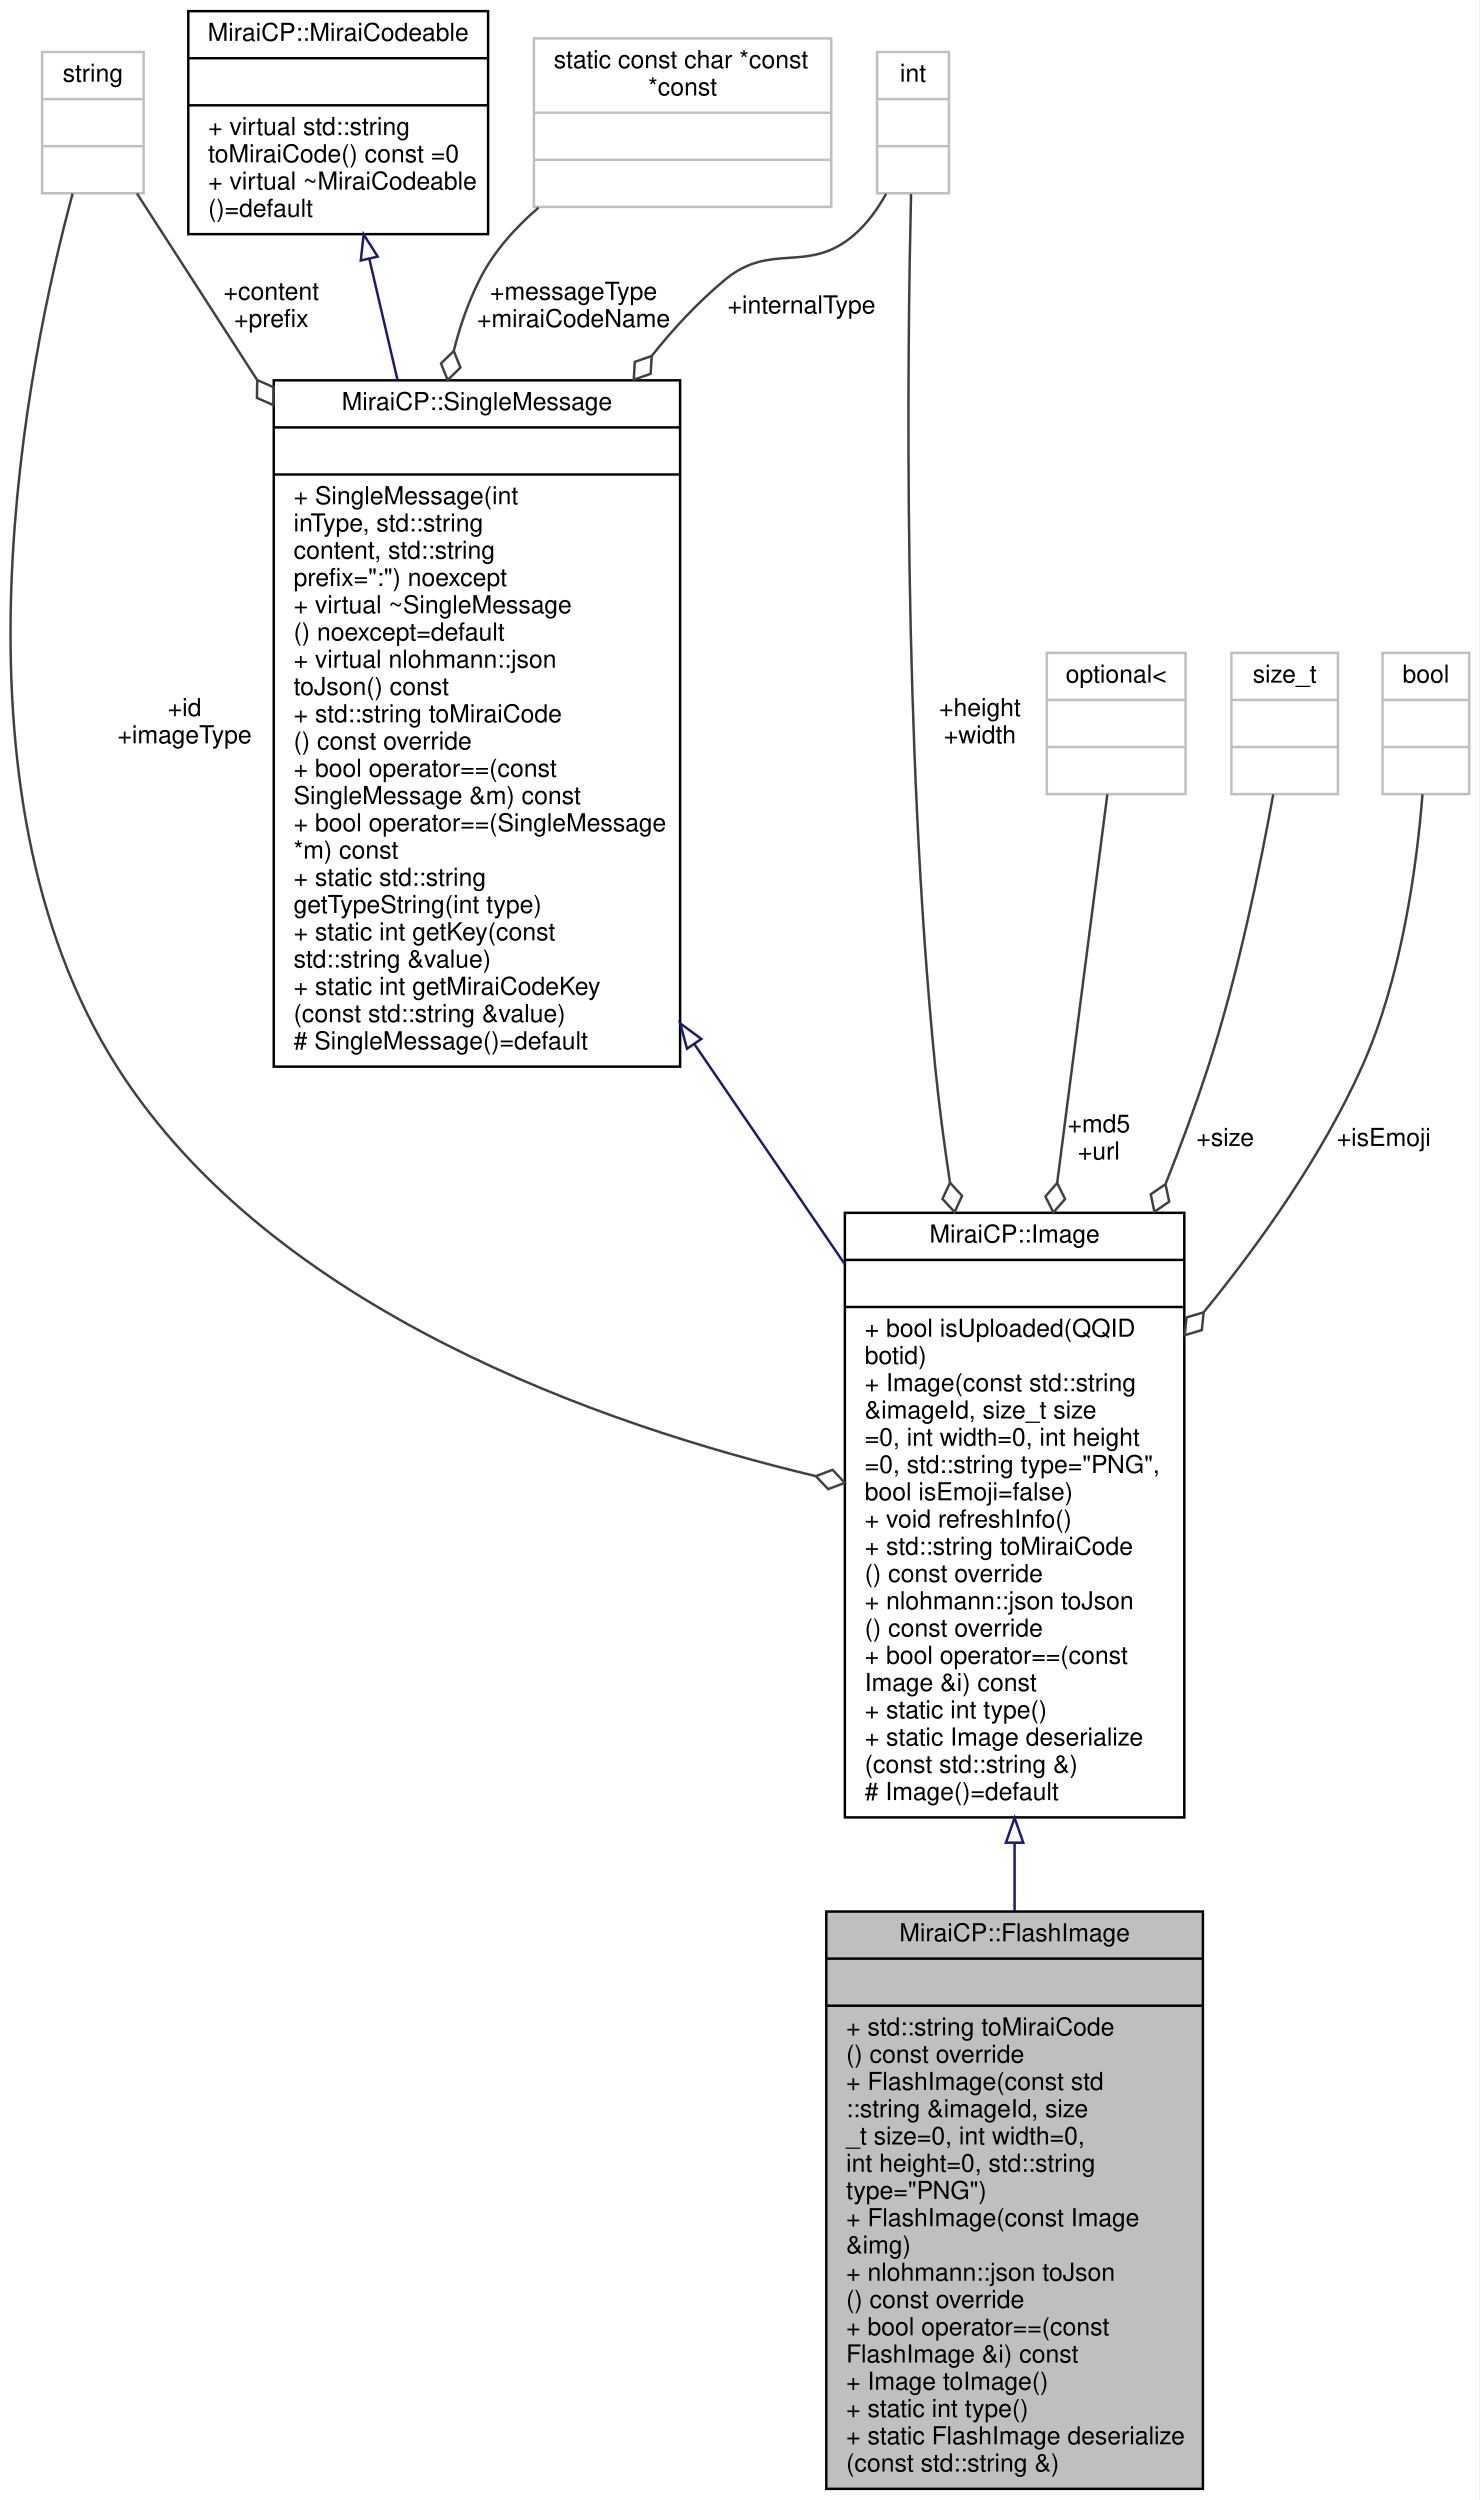
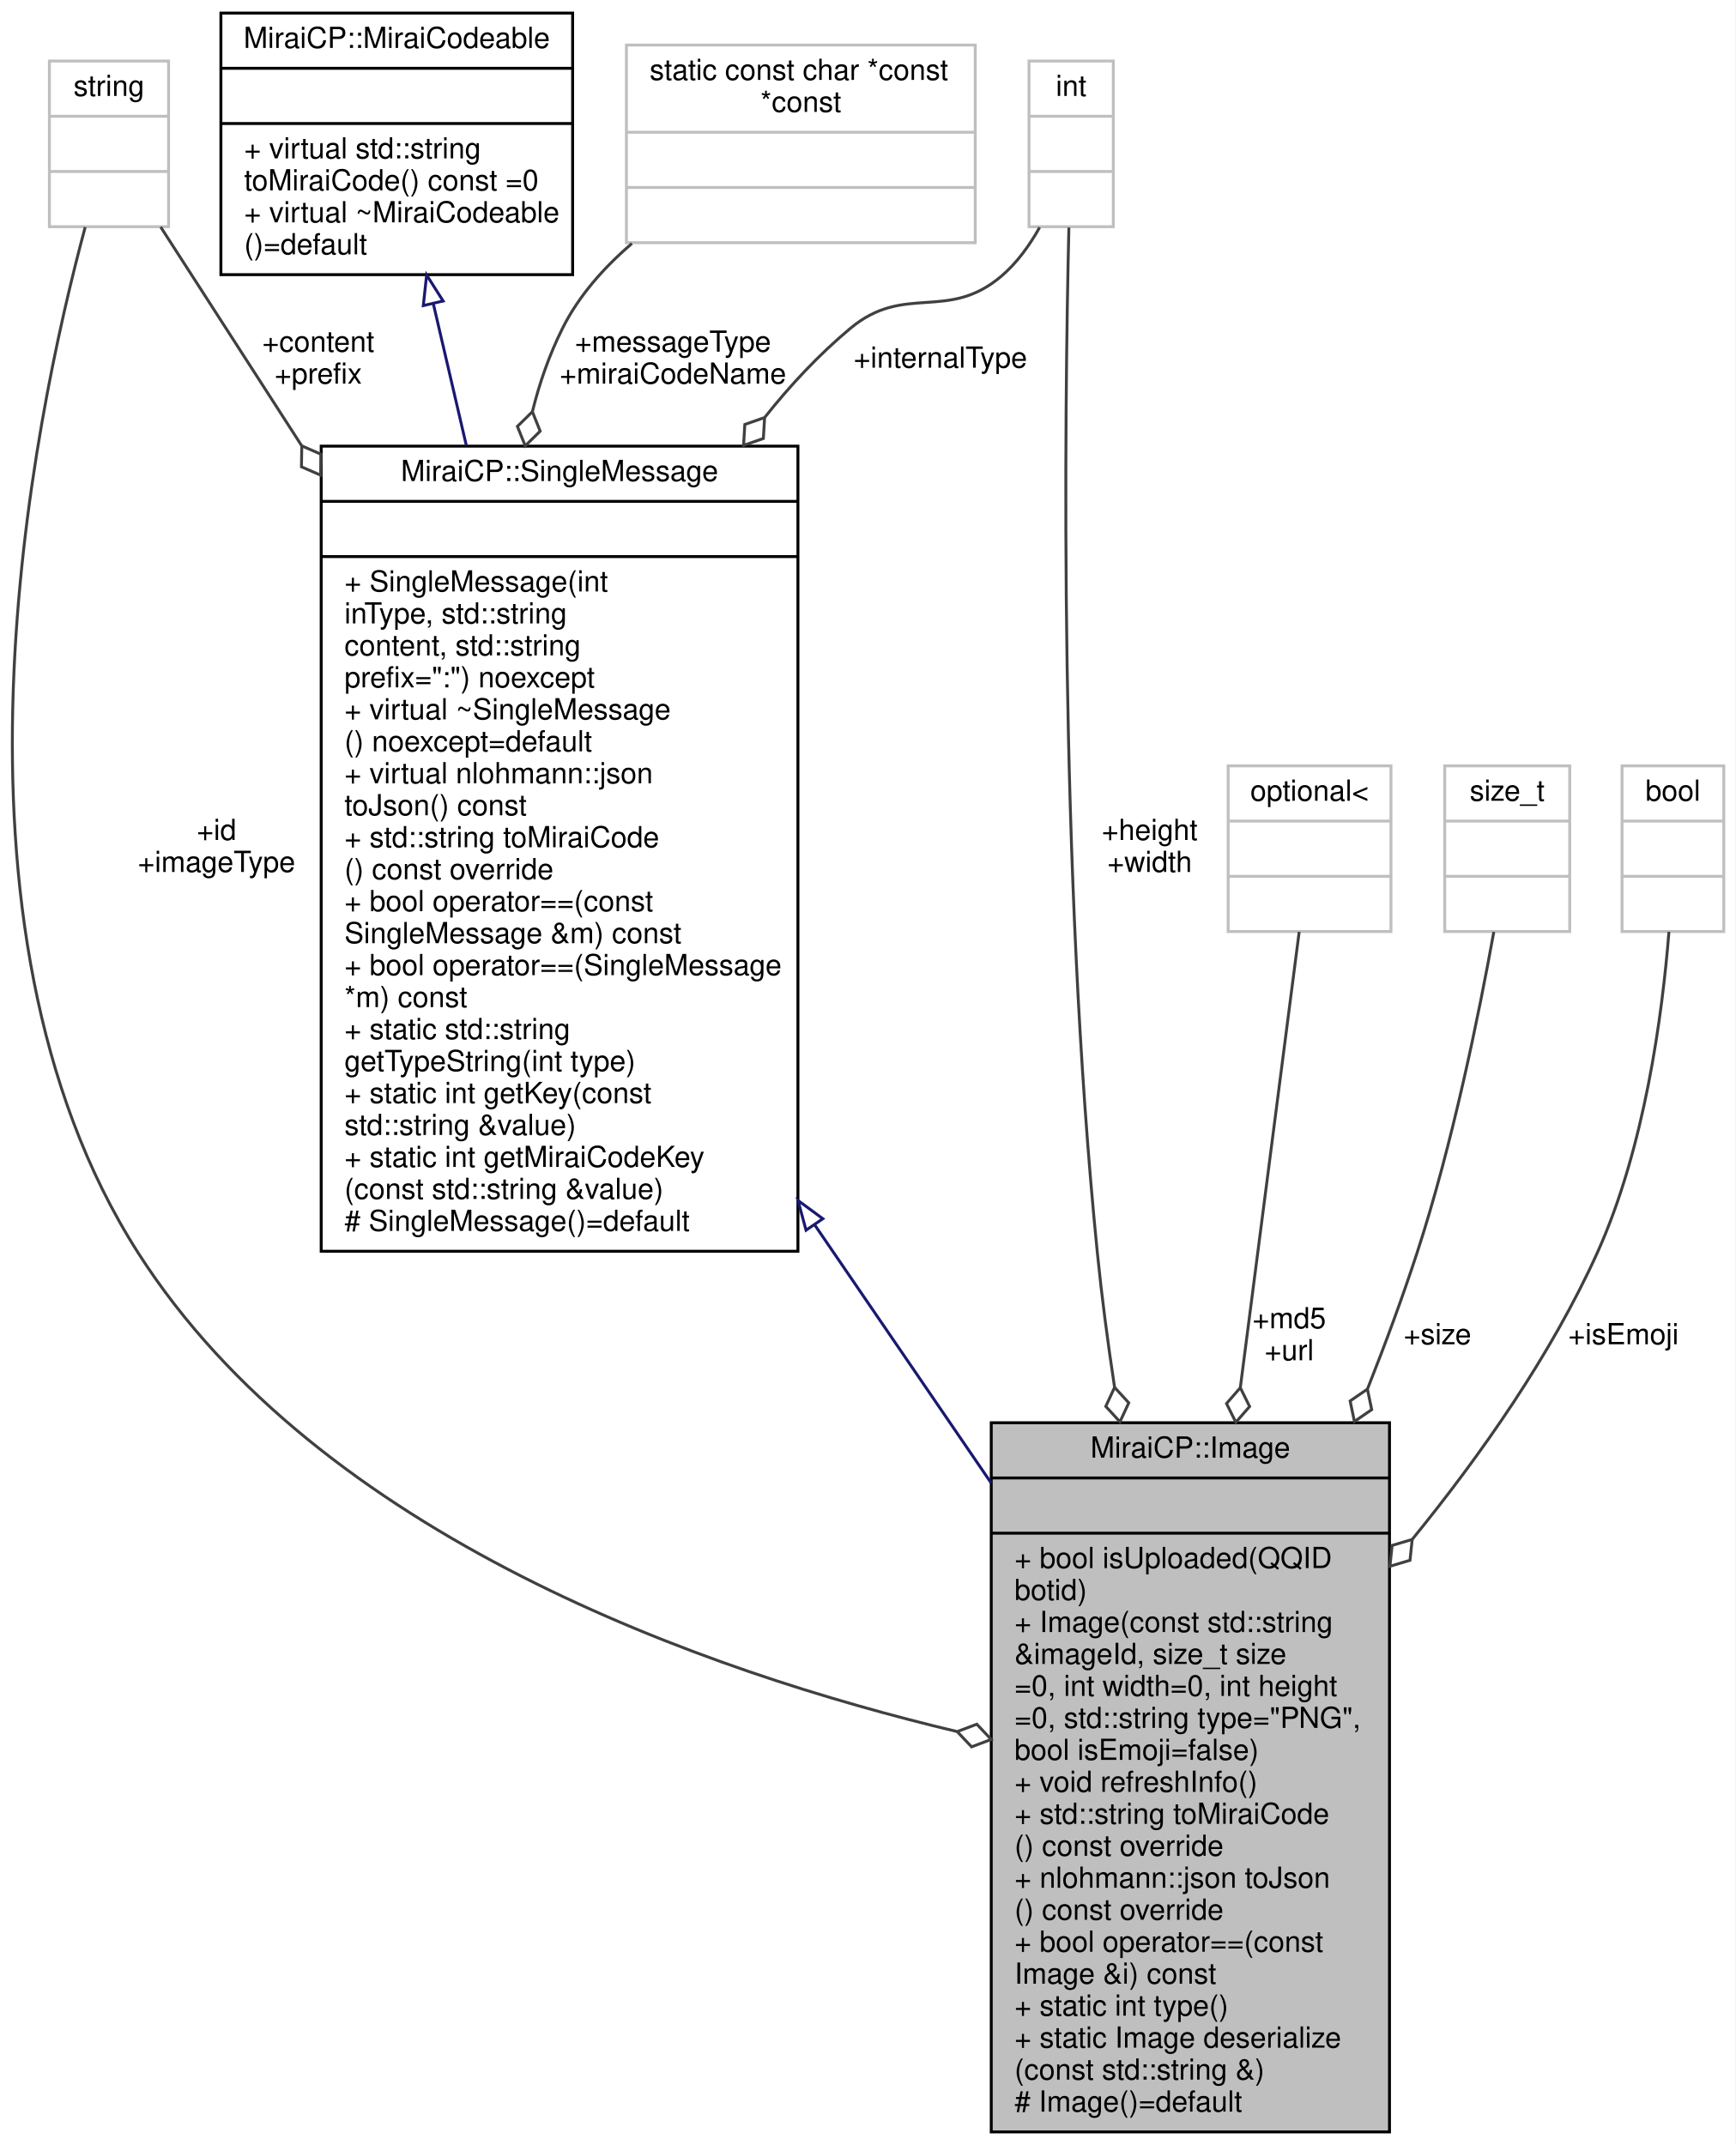
- <svg xmlns="http://www.w3.org/2000/svg" xmlns:xlink="http://www.w3.org/1999/xlink" width="597pt" height="1009pt" viewBox="0.00 0.00 596.98 1009.00">
-   <g id="graph0" class="graph" transform="scale(1 1) rotate(0) translate(4 1005)">
-     <polygon fill="white" stroke="transparent" points="-4,4 -4,-1005 592.98,-1005 592.98,4 -4,4" />
+ <svg xmlns="http://www.w3.org/2000/svg" xmlns:xlink="http://www.w3.org/1999/xlink" width="597pt" height="738pt" viewBox="0.00 0.00 596.98 738.00">
+   <g id="graph0" class="graph" transform="scale(1 1) rotate(0) translate(4 734)">
+     <polygon fill="white" stroke="transparent" points="-4,4 -4,-734 592.98,-734 592.98,4 -4,4" />
    <g id="node1" class="node">
      <g id="a_node1">
-         <a xlink:title="闪照, 和Image属性类似">
-           <polygon fill="#bfbfbf" stroke="black" points="329.48,-0.5 329.48,-233.5 481.48,-233.5 481.48,-0.5 329.48,-0.5" />
-           <text text-anchor="middle" x="405.48" y="-221.5" font-family="Helvetica,sans-Serif" font-size="10.00">MiraiCP::FlashImage</text>
-           <polyline fill="none" stroke="black" points="329.48,-214.5 481.48,-214.5 " />
-           <text text-anchor="middle" x="405.48" y="-202.5" font-family="Helvetica,sans-Serif" font-size="10.00"> </text>
-           <polyline fill="none" stroke="black" points="329.48,-195.5 481.48,-195.5 " />
-           <text text-anchor="start" x="337.48" y="-183.5" font-family="Helvetica,sans-Serif" font-size="10.00">+ std::string toMiraiCode</text>
-           <text text-anchor="start" x="337.48" y="-172.5" font-family="Helvetica,sans-Serif" font-size="10.00">() const override</text>
-           <text text-anchor="start" x="337.48" y="-161.5" font-family="Helvetica,sans-Serif" font-size="10.00">+ FlashImage(const std</text>
-           <text text-anchor="start" x="337.48" y="-150.5" font-family="Helvetica,sans-Serif" font-size="10.00">::string &amp;imageId, size</text>
-           <text text-anchor="start" x="337.48" y="-139.5" font-family="Helvetica,sans-Serif" font-size="10.00">_t size=0, int width=0,</text>
-           <text text-anchor="start" x="337.48" y="-128.5" font-family="Helvetica,sans-Serif" font-size="10.00"> int height=0, std::string</text>
-           <text text-anchor="start" x="337.48" y="-117.5" font-family="Helvetica,sans-Serif" font-size="10.00"> type="PNG")</text>
-           <text text-anchor="start" x="337.48" y="-106.5" font-family="Helvetica,sans-Serif" font-size="10.00">+ FlashImage(const Image</text>
-           <text text-anchor="start" x="337.48" y="-95.5" font-family="Helvetica,sans-Serif" font-size="10.00"> &amp;img)</text>
-           <text text-anchor="start" x="337.48" y="-84.5" font-family="Helvetica,sans-Serif" font-size="10.00">+ nlohmann::json toJson</text>
-           <text text-anchor="start" x="337.48" y="-73.5" font-family="Helvetica,sans-Serif" font-size="10.00">() const override</text>
-           <text text-anchor="start" x="337.48" y="-62.5" font-family="Helvetica,sans-Serif" font-size="10.00">+ bool operator==(const</text>
-           <text text-anchor="start" x="337.48" y="-51.5" font-family="Helvetica,sans-Serif" font-size="10.00"> FlashImage &amp;i) const</text>
-           <text text-anchor="start" x="337.48" y="-40.5" font-family="Helvetica,sans-Serif" font-size="10.00">+ Image toImage()</text>
-           <text text-anchor="start" x="337.48" y="-29.5" font-family="Helvetica,sans-Serif" font-size="10.00">+ static int type()</text>
-           <text text-anchor="start" x="337.48" y="-18.5" font-family="Helvetica,sans-Serif" font-size="10.00">+ static FlashImage deserialize</text>
-           <text text-anchor="start" x="337.48" y="-7.5" font-family="Helvetica,sans-Serif" font-size="10.00">(const std::string &amp;)</text>
+         <a xlink:title="图像类声明">
+           <polygon fill="#bfbfbf" stroke="black" points="336.98,-0.5 336.98,-244.5 473.98,-244.5 473.98,-0.5 336.98,-0.5" />
+           <text text-anchor="middle" x="405.48" y="-232.5" font-family="Helvetica,sans-Serif" font-size="10.00">MiraiCP::Image</text>
+           <polyline fill="none" stroke="black" points="336.98,-225.5 473.98,-225.5 " />
+           <text text-anchor="middle" x="405.48" y="-213.5" font-family="Helvetica,sans-Serif" font-size="10.00"> </text>
+           <polyline fill="none" stroke="black" points="336.98,-206.5 473.98,-206.5 " />
+           <text text-anchor="start" x="344.98" y="-194.5" font-family="Helvetica,sans-Serif" font-size="10.00">+ bool isUploaded(QQID</text>
+           <text text-anchor="start" x="344.98" y="-183.5" font-family="Helvetica,sans-Serif" font-size="10.00"> botid)</text>
+           <text text-anchor="start" x="344.98" y="-172.5" font-family="Helvetica,sans-Serif" font-size="10.00">+ Image(const std::string</text>
+           <text text-anchor="start" x="344.98" y="-161.5" font-family="Helvetica,sans-Serif" font-size="10.00"> &amp;imageId, size_t size</text>
+           <text text-anchor="start" x="344.98" y="-150.5" font-family="Helvetica,sans-Serif" font-size="10.00">=0, int width=0, int height</text>
+           <text text-anchor="start" x="344.98" y="-139.5" font-family="Helvetica,sans-Serif" font-size="10.00">=0, std::string type="PNG",</text>
+           <text text-anchor="start" x="344.98" y="-128.5" font-family="Helvetica,sans-Serif" font-size="10.00"> bool isEmoji=false)</text>
+           <text text-anchor="start" x="344.98" y="-117.5" font-family="Helvetica,sans-Serif" font-size="10.00">+ void refreshInfo()</text>
+           <text text-anchor="start" x="344.98" y="-106.5" font-family="Helvetica,sans-Serif" font-size="10.00">+ std::string toMiraiCode</text>
+           <text text-anchor="start" x="344.98" y="-95.5" font-family="Helvetica,sans-Serif" font-size="10.00">() const override</text>
+           <text text-anchor="start" x="344.98" y="-84.5" font-family="Helvetica,sans-Serif" font-size="10.00">+ nlohmann::json toJson</text>
+           <text text-anchor="start" x="344.98" y="-73.5" font-family="Helvetica,sans-Serif" font-size="10.00">() const override</text>
+           <text text-anchor="start" x="344.98" y="-62.5" font-family="Helvetica,sans-Serif" font-size="10.00">+ bool operator==(const</text>
+           <text text-anchor="start" x="344.98" y="-51.5" font-family="Helvetica,sans-Serif" font-size="10.00"> Image &amp;i) const</text>
+           <text text-anchor="start" x="344.98" y="-40.5" font-family="Helvetica,sans-Serif" font-size="10.00">+ static int type()</text>
+           <text text-anchor="start" x="344.98" y="-29.5" font-family="Helvetica,sans-Serif" font-size="10.00">+ static Image deserialize</text>
+           <text text-anchor="start" x="344.98" y="-18.5" font-family="Helvetica,sans-Serif" font-size="10.00">(const std::string &amp;)</text>
+           <text text-anchor="start" x="344.98" y="-7.5" font-family="Helvetica,sans-Serif" font-size="10.00"># Image()=default</text>
        </a>
      </g>
    </g>
    <g id="node2" class="node">
      <g id="a_node2">
-         <a xlink:href="a00745.html" target="_top" xlink:title="图像类声明">
-           <polygon fill="white" stroke="black" points="336.98,-271.5 336.98,-515.5 473.98,-515.5 473.98,-271.5 336.98,-271.5" />
-           <text text-anchor="middle" x="405.48" y="-503.5" font-family="Helvetica,sans-Serif" font-size="10.00">MiraiCP::Image</text>
-           <polyline fill="none" stroke="black" points="336.98,-496.5 473.98,-496.5 " />
-           <text text-anchor="middle" x="405.48" y="-484.5" font-family="Helvetica,sans-Serif" font-size="10.00"> </text>
-           <polyline fill="none" stroke="black" points="336.98,-477.5 473.98,-477.5 " />
-           <text text-anchor="start" x="344.98" y="-465.5" font-family="Helvetica,sans-Serif" font-size="10.00">+ bool isUploaded(QQID</text>
-           <text text-anchor="start" x="344.98" y="-454.5" font-family="Helvetica,sans-Serif" font-size="10.00"> botid)</text>
-           <text text-anchor="start" x="344.98" y="-443.5" font-family="Helvetica,sans-Serif" font-size="10.00">+ Image(const std::string</text>
-           <text text-anchor="start" x="344.98" y="-432.5" font-family="Helvetica,sans-Serif" font-size="10.00"> &amp;imageId, size_t size</text>
-           <text text-anchor="start" x="344.98" y="-421.5" font-family="Helvetica,sans-Serif" font-size="10.00">=0, int width=0, int height</text>
-           <text text-anchor="start" x="344.98" y="-410.5" font-family="Helvetica,sans-Serif" font-size="10.00">=0, std::string type="PNG",</text>
-           <text text-anchor="start" x="344.98" y="-399.5" font-family="Helvetica,sans-Serif" font-size="10.00"> bool isEmoji=false)</text>
-           <text text-anchor="start" x="344.98" y="-388.5" font-family="Helvetica,sans-Serif" font-size="10.00">+ void refreshInfo()</text>
-           <text text-anchor="start" x="344.98" y="-377.5" font-family="Helvetica,sans-Serif" font-size="10.00">+ std::string toMiraiCode</text>
-           <text text-anchor="start" x="344.98" y="-366.5" font-family="Helvetica,sans-Serif" font-size="10.00">() const override</text>
-           <text text-anchor="start" x="344.98" y="-355.5" font-family="Helvetica,sans-Serif" font-size="10.00">+ nlohmann::json toJson</text>
-           <text text-anchor="start" x="344.98" y="-344.5" font-family="Helvetica,sans-Serif" font-size="10.00">() const override</text>
-           <text text-anchor="start" x="344.98" y="-333.5" font-family="Helvetica,sans-Serif" font-size="10.00">+ bool operator==(const</text>
-           <text text-anchor="start" x="344.98" y="-322.5" font-family="Helvetica,sans-Serif" font-size="10.00"> Image &amp;i) const</text>
-           <text text-anchor="start" x="344.98" y="-311.5" font-family="Helvetica,sans-Serif" font-size="10.00">+ static int type()</text>
-           <text text-anchor="start" x="344.98" y="-300.5" font-family="Helvetica,sans-Serif" font-size="10.00">+ static Image deserialize</text>
-           <text text-anchor="start" x="344.98" y="-289.5" font-family="Helvetica,sans-Serif" font-size="10.00">(const std::string &amp;)</text>
-           <text text-anchor="start" x="344.98" y="-278.5" font-family="Helvetica,sans-Serif" font-size="10.00"># Image()=default</text>
+         <a xlink:href="a00733.html" target="_top" xlink:title="MessageChain的组成部分">
+           <polygon fill="white" stroke="black" points="106.48,-303.5 106.48,-580.5 270.48,-580.5 270.48,-303.5 106.48,-303.5" />
+           <text text-anchor="middle" x="188.48" y="-568.5" font-family="Helvetica,sans-Serif" font-size="10.00">MiraiCP::SingleMessage</text>
+           <polyline fill="none" stroke="black" points="106.48,-561.5 270.48,-561.5 " />
+           <text text-anchor="middle" x="188.48" y="-549.5" font-family="Helvetica,sans-Serif" font-size="10.00"> </text>
+           <polyline fill="none" stroke="black" points="106.48,-542.5 270.48,-542.5 " />
+           <text text-anchor="start" x="114.48" y="-530.5" font-family="Helvetica,sans-Serif" font-size="10.00">+ SingleMessage(int</text>
+           <text text-anchor="start" x="114.48" y="-519.5" font-family="Helvetica,sans-Serif" font-size="10.00"> inType, std::string</text>
+           <text text-anchor="start" x="114.48" y="-508.5" font-family="Helvetica,sans-Serif" font-size="10.00"> content, std::string</text>
+           <text text-anchor="start" x="114.48" y="-497.5" font-family="Helvetica,sans-Serif" font-size="10.00"> prefix=":") noexcept</text>
+           <text text-anchor="start" x="114.48" y="-486.5" font-family="Helvetica,sans-Serif" font-size="10.00">+ virtual ~SingleMessage</text>
+           <text text-anchor="start" x="114.48" y="-475.5" font-family="Helvetica,sans-Serif" font-size="10.00">() noexcept=default</text>
+           <text text-anchor="start" x="114.48" y="-464.5" font-family="Helvetica,sans-Serif" font-size="10.00">+ virtual nlohmann::json</text>
+           <text text-anchor="start" x="114.48" y="-453.5" font-family="Helvetica,sans-Serif" font-size="10.00"> toJson() const</text>
+           <text text-anchor="start" x="114.48" y="-442.5" font-family="Helvetica,sans-Serif" font-size="10.00">+ std::string toMiraiCode</text>
+           <text text-anchor="start" x="114.48" y="-431.5" font-family="Helvetica,sans-Serif" font-size="10.00">() const override</text>
+           <text text-anchor="start" x="114.48" y="-420.5" font-family="Helvetica,sans-Serif" font-size="10.00">+ bool operator==(const</text>
+           <text text-anchor="start" x="114.48" y="-409.5" font-family="Helvetica,sans-Serif" font-size="10.00"> SingleMessage &amp;m) const</text>
+           <text text-anchor="start" x="114.48" y="-398.5" font-family="Helvetica,sans-Serif" font-size="10.00">+ bool operator==(SingleMessage</text>
+           <text text-anchor="start" x="114.48" y="-387.5" font-family="Helvetica,sans-Serif" font-size="10.00"> *m) const</text>
+           <text text-anchor="start" x="114.48" y="-376.5" font-family="Helvetica,sans-Serif" font-size="10.00">+ static std::string</text>
+           <text text-anchor="start" x="114.48" y="-365.5" font-family="Helvetica,sans-Serif" font-size="10.00"> getTypeString(int type)</text>
+           <text text-anchor="start" x="114.48" y="-354.5" font-family="Helvetica,sans-Serif" font-size="10.00">+ static int getKey(const</text>
+           <text text-anchor="start" x="114.48" y="-343.5" font-family="Helvetica,sans-Serif" font-size="10.00"> std::string &amp;value)</text>
+           <text text-anchor="start" x="114.48" y="-332.5" font-family="Helvetica,sans-Serif" font-size="10.00">+ static int getMiraiCodeKey</text>
+           <text text-anchor="start" x="114.48" y="-321.5" font-family="Helvetica,sans-Serif" font-size="10.00">(const std::string &amp;value)</text>
+           <text text-anchor="start" x="114.48" y="-310.5" font-family="Helvetica,sans-Serif" font-size="10.00"># SingleMessage()=default</text>
        </a>
      </g>
    </g>
    <g id="edge1" class="edge">
-       <path fill="none" stroke="midnightblue" d="M405.48,-261.02C405.48,-251.89 405.48,-242.73 405.48,-233.7" />
-       <polygon fill="none" stroke="midnightblue" points="401.98,-261.3 405.48,-271.3 408.98,-261.3 401.98,-261.3" />
+       <path fill="none" stroke="midnightblue" d="M276.19,-312.66C296.43,-283.05 317.67,-251.98 336.95,-223.77" />
+       <polygon fill="none" stroke="midnightblue" points="273.27,-310.74 270.51,-320.97 279.05,-314.69 273.27,-310.74" />
    </g>
    <g id="node3" class="node">
      <g id="a_node3">
-         <a xlink:href="a00729.html" target="_top" xlink:title="MessageChain的组成部分">
-           <polygon fill="white" stroke="black" points="106.48,-574.5 106.48,-851.5 270.48,-851.5 270.48,-574.5 106.48,-574.5" />
-           <text text-anchor="middle" x="188.48" y="-839.5" font-family="Helvetica,sans-Serif" font-size="10.00">MiraiCP::SingleMessage</text>
-           <polyline fill="none" stroke="black" points="106.48,-832.5 270.48,-832.5 " />
-           <text text-anchor="middle" x="188.48" y="-820.5" font-family="Helvetica,sans-Serif" font-size="10.00"> </text>
-           <polyline fill="none" stroke="black" points="106.48,-813.5 270.48,-813.5 " />
-           <text text-anchor="start" x="114.48" y="-801.5" font-family="Helvetica,sans-Serif" font-size="10.00">+ SingleMessage(int</text>
-           <text text-anchor="start" x="114.48" y="-790.5" font-family="Helvetica,sans-Serif" font-size="10.00"> inType, std::string</text>
-           <text text-anchor="start" x="114.48" y="-779.5" font-family="Helvetica,sans-Serif" font-size="10.00"> content, std::string</text>
-           <text text-anchor="start" x="114.48" y="-768.5" font-family="Helvetica,sans-Serif" font-size="10.00"> prefix=":") noexcept</text>
-           <text text-anchor="start" x="114.48" y="-757.5" font-family="Helvetica,sans-Serif" font-size="10.00">+ virtual ~SingleMessage</text>
-           <text text-anchor="start" x="114.48" y="-746.5" font-family="Helvetica,sans-Serif" font-size="10.00">() noexcept=default</text>
-           <text text-anchor="start" x="114.48" y="-735.5" font-family="Helvetica,sans-Serif" font-size="10.00">+ virtual nlohmann::json</text>
-           <text text-anchor="start" x="114.48" y="-724.5" font-family="Helvetica,sans-Serif" font-size="10.00"> toJson() const</text>
-           <text text-anchor="start" x="114.48" y="-713.5" font-family="Helvetica,sans-Serif" font-size="10.00">+ std::string toMiraiCode</text>
-           <text text-anchor="start" x="114.48" y="-702.5" font-family="Helvetica,sans-Serif" font-size="10.00">() const override</text>
-           <text text-anchor="start" x="114.48" y="-691.5" font-family="Helvetica,sans-Serif" font-size="10.00">+ bool operator==(const</text>
-           <text text-anchor="start" x="114.48" y="-680.5" font-family="Helvetica,sans-Serif" font-size="10.00"> SingleMessage &amp;m) const</text>
-           <text text-anchor="start" x="114.48" y="-669.5" font-family="Helvetica,sans-Serif" font-size="10.00">+ bool operator==(SingleMessage</text>
-           <text text-anchor="start" x="114.48" y="-658.5" font-family="Helvetica,sans-Serif" font-size="10.00"> *m) const</text>
-           <text text-anchor="start" x="114.48" y="-647.5" font-family="Helvetica,sans-Serif" font-size="10.00">+ static std::string</text>
-           <text text-anchor="start" x="114.48" y="-636.5" font-family="Helvetica,sans-Serif" font-size="10.00"> getTypeString(int type)</text>
-           <text text-anchor="start" x="114.48" y="-625.5" font-family="Helvetica,sans-Serif" font-size="10.00">+ static int getKey(const</text>
-           <text text-anchor="start" x="114.48" y="-614.5" font-family="Helvetica,sans-Serif" font-size="10.00"> std::string &amp;value)</text>
-           <text text-anchor="start" x="114.48" y="-603.5" font-family="Helvetica,sans-Serif" font-size="10.00">+ static int getMiraiCodeKey</text>
-           <text text-anchor="start" x="114.48" y="-592.5" font-family="Helvetica,sans-Serif" font-size="10.00">(const std::string &amp;value)</text>
-           <text text-anchor="start" x="114.48" y="-581.5" font-family="Helvetica,sans-Serif" font-size="10.00"># SingleMessage()=default</text>
+         <a xlink:href="a00717.html" target="_top" xlink:title="MiraiCode父类, 指可以被转换成miraicode的类型">
+           <polygon fill="white" stroke="black" points="71.98,-639.5 71.98,-729.5 192.98,-729.5 192.98,-639.5 71.98,-639.5" />
+           <text text-anchor="middle" x="132.48" y="-717.5" font-family="Helvetica,sans-Serif" font-size="10.00">MiraiCP::MiraiCodeable</text>
+           <polyline fill="none" stroke="black" points="71.98,-710.5 192.98,-710.5 " />
+           <text text-anchor="middle" x="132.48" y="-698.5" font-family="Helvetica,sans-Serif" font-size="10.00"> </text>
+           <polyline fill="none" stroke="black" points="71.98,-691.5 192.98,-691.5 " />
+           <text text-anchor="start" x="79.98" y="-679.5" font-family="Helvetica,sans-Serif" font-size="10.00">+ virtual std::string</text>
+           <text text-anchor="start" x="79.98" y="-668.5" font-family="Helvetica,sans-Serif" font-size="10.00"> toMiraiCode() const =0</text>
+           <text text-anchor="start" x="79.98" y="-657.5" font-family="Helvetica,sans-Serif" font-size="10.00">+ virtual ~MiraiCodeable</text>
+           <text text-anchor="start" x="79.98" y="-646.5" font-family="Helvetica,sans-Serif" font-size="10.00">()=default</text>
        </a>
      </g>
    </g>
    <g id="edge2" class="edge">
-       <path fill="none" stroke="midnightblue" d="M276.19,-583.66C296.43,-554.05 317.67,-522.98 336.95,-494.77" />
-       <polygon fill="none" stroke="midnightblue" points="273.27,-581.74 270.51,-591.97 279.05,-585.69 273.27,-581.74" />
+       <path fill="none" stroke="midnightblue" d="M145.06,-629.47C148.5,-614.67 152.4,-597.92 156.42,-580.68" />
+       <polygon fill="none" stroke="midnightblue" points="141.61,-628.86 142.75,-639.39 148.42,-630.44 141.61,-628.86" />
    </g>
    <g id="node4" class="node">
      <g id="a_node4">
-         <a xlink:href="a00713.html" target="_top" xlink:title="MiraiCode父类, 指可以被转换成miraicode的类型">
-           <polygon fill="white" stroke="black" points="71.98,-910.5 71.98,-1000.5 192.98,-1000.5 192.98,-910.5 71.98,-910.5" />
-           <text text-anchor="middle" x="132.48" y="-988.5" font-family="Helvetica,sans-Serif" font-size="10.00">MiraiCP::MiraiCodeable</text>
-           <polyline fill="none" stroke="black" points="71.98,-981.5 192.98,-981.5 " />
-           <text text-anchor="middle" x="132.48" y="-969.5" font-family="Helvetica,sans-Serif" font-size="10.00"> </text>
-           <polyline fill="none" stroke="black" points="71.98,-962.5 192.98,-962.5 " />
-           <text text-anchor="start" x="79.98" y="-950.5" font-family="Helvetica,sans-Serif" font-size="10.00">+ virtual std::string</text>
-           <text text-anchor="start" x="79.98" y="-939.5" font-family="Helvetica,sans-Serif" font-size="10.00"> toMiraiCode() const =0</text>
-           <text text-anchor="start" x="79.98" y="-928.5" font-family="Helvetica,sans-Serif" font-size="10.00">+ virtual ~MiraiCodeable</text>
-           <text text-anchor="start" x="79.98" y="-917.5" font-family="Helvetica,sans-Serif" font-size="10.00">()=default</text>
-         </a>
-       </g>
+         <a xlink:title=" ">
+           <polygon fill="white" stroke="#bfbfbf" points="12.98,-656 12.98,-713 53.98,-713 53.98,-656 12.98,-656" />
+           <text text-anchor="middle" x="33.48" y="-701" font-family="Helvetica,sans-Serif" font-size="10.00">string</text>
+           <polyline fill="none" stroke="#bfbfbf" points="12.98,-694 53.98,-694 " />
+           <text text-anchor="middle" x="33.48" y="-682" font-family="Helvetica,sans-Serif" font-size="10.00"> </text>
+           <polyline fill="none" stroke="#bfbfbf" points="12.98,-675 53.98,-675 " />
+           <text text-anchor="middle" x="33.48" y="-663" font-family="Helvetica,sans-Serif" font-size="10.00"> </text>
+         </a>
+       </g>
+     </g>
+     <g id="edge6" class="edge">
+       <path fill="none" stroke="#404040" d="M25.3,-655.86C7.29,-589.07 -28.73,-416.06 43.48,-303 105.95,-205.18 238.9,-158.82 325.12,-138.27" />
+       <polygon fill="none" stroke="#404040" points="325.27,-138.23 330.22,-132.99 336.96,-135.53 332.02,-140.78 325.27,-138.23" />
+       <text text-anchor="middle" x="70.48" y="-445" font-family="Helvetica,sans-Serif" font-size="10.00"> +id</text>
+       <text text-anchor="middle" x="70.48" y="-434" font-family="Helvetica,sans-Serif" font-size="10.00">+imageType</text>
    </g>
    <g id="edge3" class="edge">
-       <path fill="none" stroke="midnightblue" d="M145.06,-900.47C148.5,-885.67 152.4,-868.92 156.42,-851.68" />
-       <polygon fill="none" stroke="midnightblue" points="141.61,-899.86 142.75,-910.39 148.42,-901.44 141.61,-899.86" />
+       <path fill="none" stroke="#404040" d="M51.26,-655.91C63.67,-636.65 81.27,-609.35 99.74,-580.69" />
+       <polygon fill="none" stroke="#404040" points="99.8,-580.6 99.69,-573.39 106.3,-570.51 106.41,-577.72 99.8,-580.6" />
+       <text text-anchor="middle" x="105.48" y="-613" font-family="Helvetica,sans-Serif" font-size="10.00"> +content</text>
+       <text text-anchor="middle" x="105.48" y="-602" font-family="Helvetica,sans-Serif" font-size="10.00">+prefix</text>
    </g>
    <g id="node5" class="node">
      <g id="a_node5">
        <a xlink:title=" ">
-           <polygon fill="white" stroke="#bfbfbf" points="12.98,-927 12.98,-984 53.98,-984 53.98,-927 12.98,-927" />
-           <text text-anchor="middle" x="33.48" y="-972" font-family="Helvetica,sans-Serif" font-size="10.00">string</text>
-           <polyline fill="none" stroke="#bfbfbf" points="12.98,-965 53.98,-965 " />
-           <text text-anchor="middle" x="33.48" y="-953" font-family="Helvetica,sans-Serif" font-size="10.00"> </text>
-           <polyline fill="none" stroke="#bfbfbf" points="12.98,-946 53.98,-946 " />
-           <text text-anchor="middle" x="33.48" y="-934" font-family="Helvetica,sans-Serif" font-size="10.00"> </text>
-         </a>
-       </g>
-     </g>
-     <g id="edge7" class="edge">
-       <path fill="none" stroke="#404040" d="M25.3,-926.86C7.29,-860.07 -28.73,-687.06 43.48,-574 105.95,-476.18 238.9,-429.82 325.12,-409.27" />
-       <polygon fill="none" stroke="#404040" points="325.27,-409.23 330.22,-403.99 336.96,-406.53 332.02,-411.78 325.27,-409.23" />
-       <text text-anchor="middle" x="70.48" y="-716" font-family="Helvetica,sans-Serif" font-size="10.00"> +id</text>
-       <text text-anchor="middle" x="70.48" y="-705" font-family="Helvetica,sans-Serif" font-size="10.00">+imageType</text>
+           <polygon fill="white" stroke="#bfbfbf" points="349.98,-656 349.98,-713 378.98,-713 378.98,-656 349.98,-656" />
+           <text text-anchor="middle" x="364.48" y="-701" font-family="Helvetica,sans-Serif" font-size="10.00">int</text>
+           <polyline fill="none" stroke="#bfbfbf" points="349.98,-694 378.98,-694 " />
+           <text text-anchor="middle" x="364.48" y="-682" font-family="Helvetica,sans-Serif" font-size="10.00"> </text>
+           <polyline fill="none" stroke="#bfbfbf" points="349.98,-675 378.98,-675 " />
+           <text text-anchor="middle" x="364.48" y="-663" font-family="Helvetica,sans-Serif" font-size="10.00"> </text>
+         </a>
+       </g>
+     </g>
+     <g id="edge9" class="edge">
+       <path fill="none" stroke="#404040" d="M363.69,-655.72C362.21,-592.77 360.28,-434.49 373.48,-303 374.99,-287.94 377.05,-272.25 379.41,-256.68" />
+       <polygon fill="none" stroke="#404040" points="379.41,-256.66 376.38,-250.12 381.26,-244.81 384.29,-251.35 379.41,-256.66" />
+       <text text-anchor="middle" x="391.48" y="-445" font-family="Helvetica,sans-Serif" font-size="10.00"> +height</text>
+       <text text-anchor="middle" x="391.48" y="-434" font-family="Helvetica,sans-Serif" font-size="10.00">+width</text>
    </g>
    <g id="edge4" class="edge">
-       <path fill="none" stroke="#404040" d="M51.26,-926.91C63.67,-907.65 81.27,-880.35 99.74,-851.69" />
-       <polygon fill="none" stroke="#404040" points="99.8,-851.6 99.69,-844.39 106.3,-841.51 106.41,-848.72 99.8,-851.6" />
-       <text text-anchor="middle" x="105.48" y="-884" font-family="Helvetica,sans-Serif" font-size="10.00"> +content</text>
-       <text text-anchor="middle" x="105.48" y="-873" font-family="Helvetica,sans-Serif" font-size="10.00">+prefix</text>
+       <path fill="none" stroke="#404040" d="M353.63,-655.77C350.18,-649.6 345.83,-643.55 340.48,-639 321.85,-623.16 307.24,-636.68 288.48,-621 277.75,-612.03 267.95,-601.6 259.05,-590.37" />
+       <polygon fill="none" stroke="#404040" points="259.02,-590.34 252.21,-587.96 251.78,-580.76 258.59,-583.14 259.02,-590.34" />
+       <text text-anchor="middle" x="319.48" y="-607.5" font-family="Helvetica,sans-Serif" font-size="10.00"> +internalType</text>
    </g>
    <g id="node6" class="node">
      <g id="a_node6">
        <a xlink:title=" ">
-           <polygon fill="white" stroke="#bfbfbf" points="349.98,-927 349.98,-984 378.98,-984 378.98,-927 349.98,-927" />
-           <text text-anchor="middle" x="364.48" y="-972" font-family="Helvetica,sans-Serif" font-size="10.00">int</text>
-           <polyline fill="none" stroke="#bfbfbf" points="349.98,-965 378.98,-965 " />
-           <text text-anchor="middle" x="364.48" y="-953" font-family="Helvetica,sans-Serif" font-size="10.00"> </text>
-           <polyline fill="none" stroke="#bfbfbf" points="349.98,-946 378.98,-946 " />
-           <text text-anchor="middle" x="364.48" y="-934" font-family="Helvetica,sans-Serif" font-size="10.00"> </text>
-         </a>
-       </g>
-     </g>
-     <g id="edge10" class="edge">
-       <path fill="none" stroke="#404040" d="M363.69,-926.72C362.21,-863.77 360.28,-705.49 373.48,-574 374.99,-558.94 377.05,-543.25 379.41,-527.68" />
-       <polygon fill="none" stroke="#404040" points="379.41,-527.66 376.38,-521.12 381.26,-515.81 384.29,-522.35 379.41,-527.66" />
-       <text text-anchor="middle" x="391.48" y="-716" font-family="Helvetica,sans-Serif" font-size="10.00"> +height</text>
-       <text text-anchor="middle" x="391.48" y="-705" font-family="Helvetica,sans-Serif" font-size="10.00">+width</text>
+           <polygon fill="white" stroke="#bfbfbf" points="211.48,-650.5 211.48,-718.5 331.48,-718.5 331.48,-650.5 211.48,-650.5" />
+           <text text-anchor="start" x="219.48" y="-706.5" font-family="Helvetica,sans-Serif" font-size="10.00">static const char *const</text>
+           <text text-anchor="middle" x="271.48" y="-695.5" font-family="Helvetica,sans-Serif" font-size="10.00"> *const</text>
+           <polyline fill="none" stroke="#bfbfbf" points="211.48,-688.5 331.48,-688.5 " />
+           <text text-anchor="middle" x="271.48" y="-676.5" font-family="Helvetica,sans-Serif" font-size="10.00"> </text>
+           <polyline fill="none" stroke="#bfbfbf" points="211.48,-669.5 331.48,-669.5 " />
+           <text text-anchor="middle" x="271.48" y="-657.5" font-family="Helvetica,sans-Serif" font-size="10.00"> </text>
+         </a>
+       </g>
    </g>
    <g id="edge5" class="edge">
-       <path fill="none" stroke="#404040" d="M353.63,-926.77C350.18,-920.6 345.83,-914.55 340.48,-910 321.85,-894.16 307.24,-907.68 288.48,-892 277.75,-883.03 267.95,-872.6 259.05,-861.37" />
-       <polygon fill="none" stroke="#404040" points="259.02,-861.34 252.21,-858.96 251.78,-851.76 258.59,-854.14 259.02,-861.34" />
-       <text text-anchor="middle" x="319.48" y="-878.5" font-family="Helvetica,sans-Serif" font-size="10.00"> +internalType</text>
+       <path fill="none" stroke="#404040" d="M213.37,-650.22C203.73,-641.97 195.07,-632.21 189.48,-621 184.97,-611.96 181.59,-602.32 179.14,-592.38" />
+       <polygon fill="none" stroke="#404040" points="179.13,-592.35 173.98,-587.3 176.67,-580.61 181.81,-585.66 179.13,-592.35" />
+       <text text-anchor="middle" x="227.48" y="-613" font-family="Helvetica,sans-Serif" font-size="10.00"> +messageType</text>
+       <text text-anchor="middle" x="227.48" y="-602" font-family="Helvetica,sans-Serif" font-size="10.00">+miraiCodeName</text>
    </g>
    <g id="node7" class="node">
      <g id="a_node7">
        <a xlink:title=" ">
-           <polygon fill="white" stroke="#bfbfbf" points="211.48,-921.5 211.48,-989.5 331.48,-989.5 331.48,-921.5 211.48,-921.5" />
-           <text text-anchor="start" x="219.48" y="-977.5" font-family="Helvetica,sans-Serif" font-size="10.00">static const char *const</text>
-           <text text-anchor="middle" x="271.48" y="-966.5" font-family="Helvetica,sans-Serif" font-size="10.00"> *const</text>
-           <polyline fill="none" stroke="#bfbfbf" points="211.48,-959.5 331.48,-959.5 " />
-           <text text-anchor="middle" x="271.48" y="-947.5" font-family="Helvetica,sans-Serif" font-size="10.00"> </text>
-           <polyline fill="none" stroke="#bfbfbf" points="211.48,-940.5 331.48,-940.5 " />
-           <text text-anchor="middle" x="271.48" y="-928.5" font-family="Helvetica,sans-Serif" font-size="10.00"> </text>
-         </a>
-       </g>
-     </g>
-     <g id="edge6" class="edge">
-       <path fill="none" stroke="#404040" d="M213.37,-921.22C203.73,-912.97 195.07,-903.21 189.48,-892 184.97,-882.96 181.59,-873.32 179.14,-863.38" />
-       <polygon fill="none" stroke="#404040" points="179.13,-863.35 173.98,-858.3 176.67,-851.61 181.81,-856.66 179.13,-863.35" />
-       <text text-anchor="middle" x="227.48" y="-884" font-family="Helvetica,sans-Serif" font-size="10.00"> +messageType</text>
-       <text text-anchor="middle" x="227.48" y="-873" font-family="Helvetica,sans-Serif" font-size="10.00">+miraiCodeName</text>
+           <polygon fill="white" stroke="#bfbfbf" points="418.48,-413.5 418.48,-470.5 474.48,-470.5 474.48,-413.5 418.48,-413.5" />
+           <text text-anchor="middle" x="446.48" y="-458.5" font-family="Helvetica,sans-Serif" font-size="10.00">optional&lt;</text>
+           <polyline fill="none" stroke="#bfbfbf" points="418.48,-451.5 474.48,-451.5 " />
+           <text text-anchor="middle" x="446.48" y="-439.5" font-family="Helvetica,sans-Serif" font-size="10.00"> </text>
+           <polyline fill="none" stroke="#bfbfbf" points="418.48,-432.5 474.48,-432.5 " />
+           <text text-anchor="middle" x="446.48" y="-420.5" font-family="Helvetica,sans-Serif" font-size="10.00"> </text>
+         </a>
+       </g>
+     </g>
+     <g id="edge7" class="edge">
+       <path fill="none" stroke="#404040" d="M442.91,-413.38C438.37,-378.23 430.21,-315.06 422.67,-256.64" />
+       <polygon fill="none" stroke="#404040" points="422.66,-256.55 417.92,-251.11 421.12,-244.65 425.86,-250.08 422.66,-256.55" />
+       <text text-anchor="middle" x="439.48" y="-277" font-family="Helvetica,sans-Serif" font-size="10.00"> +md5</text>
+       <text text-anchor="middle" x="439.48" y="-266" font-family="Helvetica,sans-Serif" font-size="10.00">+url</text>
    </g>
    <g id="node8" class="node">
      <g id="a_node8">
        <a xlink:title=" ">
-           <polygon fill="white" stroke="#bfbfbf" points="418.48,-684.5 418.48,-741.5 474.48,-741.5 474.48,-684.5 418.48,-684.5" />
-           <text text-anchor="middle" x="446.48" y="-729.5" font-family="Helvetica,sans-Serif" font-size="10.00">optional&lt;</text>
-           <polyline fill="none" stroke="#bfbfbf" points="418.48,-722.5 474.48,-722.5 " />
-           <text text-anchor="middle" x="446.48" y="-710.5" font-family="Helvetica,sans-Serif" font-size="10.00"> </text>
-           <polyline fill="none" stroke="#bfbfbf" points="418.48,-703.5 474.48,-703.5 " />
-           <text text-anchor="middle" x="446.48" y="-691.5" font-family="Helvetica,sans-Serif" font-size="10.00"> </text>
+           <polygon fill="white" stroke="#bfbfbf" points="492.98,-413.5 492.98,-470.5 535.98,-470.5 535.98,-413.5 492.98,-413.5" />
+           <text text-anchor="middle" x="514.48" y="-458.5" font-family="Helvetica,sans-Serif" font-size="10.00">size_t</text>
+           <polyline fill="none" stroke="#bfbfbf" points="492.98,-451.5 535.98,-451.5 " />
+           <text text-anchor="middle" x="514.48" y="-439.5" font-family="Helvetica,sans-Serif" font-size="10.00"> </text>
+           <polyline fill="none" stroke="#bfbfbf" points="492.98,-432.5 535.98,-432.5 " />
+           <text text-anchor="middle" x="514.48" y="-420.5" font-family="Helvetica,sans-Serif" font-size="10.00"> </text>
        </a>
      </g>
    </g>
    <g id="edge8" class="edge">
-       <path fill="none" stroke="#404040" d="M442.91,-684.38C438.37,-649.23 430.21,-586.06 422.67,-527.64" />
-       <polygon fill="none" stroke="#404040" points="422.66,-527.55 417.92,-522.11 421.12,-515.65 425.86,-521.08 422.66,-527.55" />
-       <text text-anchor="middle" x="439.48" y="-548" font-family="Helvetica,sans-Serif" font-size="10.00"> +md5</text>
-       <text text-anchor="middle" x="439.48" y="-537" font-family="Helvetica,sans-Serif" font-size="10.00">+url</text>
+       <path fill="none" stroke="#404040" d="M509.86,-413.36C504.78,-385.2 495.7,-340.47 483.48,-303 478.47,-287.66 472.64,-271.84 466.46,-256.24" />
+       <polygon fill="none" stroke="#404040" points="466.39,-256.07 460.44,-251.99 461.91,-244.93 467.86,-249.01 466.39,-256.07" />
+       <text text-anchor="middle" x="490.48" y="-271.5" font-family="Helvetica,sans-Serif" font-size="10.00"> +size</text>
    </g>
    <g id="node9" class="node">
      <g id="a_node9">
        <a xlink:title=" ">
-           <polygon fill="white" stroke="#bfbfbf" points="492.98,-684.5 492.98,-741.5 535.98,-741.5 535.98,-684.5 492.98,-684.5" />
-           <text text-anchor="middle" x="514.48" y="-729.5" font-family="Helvetica,sans-Serif" font-size="10.00">size_t</text>
-           <polyline fill="none" stroke="#bfbfbf" points="492.98,-722.5 535.98,-722.5 " />
-           <text text-anchor="middle" x="514.48" y="-710.5" font-family="Helvetica,sans-Serif" font-size="10.00"> </text>
-           <polyline fill="none" stroke="#bfbfbf" points="492.98,-703.5 535.98,-703.5 " />
-           <text text-anchor="middle" x="514.48" y="-691.5" font-family="Helvetica,sans-Serif" font-size="10.00"> </text>
-         </a>
-       </g>
-     </g>
-     <g id="edge9" class="edge">
-       <path fill="none" stroke="#404040" d="M509.86,-684.36C504.78,-656.2 495.7,-611.47 483.48,-574 478.47,-558.66 472.64,-542.84 466.46,-527.24" />
-       <polygon fill="none" stroke="#404040" points="466.39,-527.07 460.44,-522.99 461.91,-515.93 467.86,-520.01 466.39,-527.07" />
-       <text text-anchor="middle" x="490.48" y="-542.5" font-family="Helvetica,sans-Serif" font-size="10.00"> +size</text>
-     </g>
-     <g id="node10" class="node">
-       <g id="a_node10">
-         <a xlink:title=" ">
-           <polygon fill="white" stroke="#bfbfbf" points="553.98,-684.5 553.98,-741.5 588.98,-741.5 588.98,-684.5 553.98,-684.5" />
-           <text text-anchor="middle" x="571.48" y="-729.5" font-family="Helvetica,sans-Serif" font-size="10.00">bool</text>
-           <polyline fill="none" stroke="#bfbfbf" points="553.98,-722.5 588.98,-722.5 " />
-           <text text-anchor="middle" x="571.48" y="-710.5" font-family="Helvetica,sans-Serif" font-size="10.00"> </text>
-           <polyline fill="none" stroke="#bfbfbf" points="553.98,-703.5 588.98,-703.5 " />
-           <text text-anchor="middle" x="571.48" y="-691.5" font-family="Helvetica,sans-Serif" font-size="10.00"> </text>
-         </a>
-       </g>
-     </g>
-     <g id="edge11" class="edge">
-       <path fill="none" stroke="#404040" d="M570.11,-684.4C567.83,-655.69 561.74,-609.99 545.48,-574 529.62,-538.9 505.55,-504.51 481.81,-475.38" />
-       <polygon fill="none" stroke="#404040" points="481.79,-475.35 474.88,-473.28 474.13,-466.11 481.04,-468.18 481.79,-475.35" />
-       <text text-anchor="middle" x="554.48" y="-542.5" font-family="Helvetica,sans-Serif" font-size="10.00"> +isEmoji</text>
+           <polygon fill="white" stroke="#bfbfbf" points="553.98,-413.5 553.98,-470.5 588.98,-470.5 588.98,-413.5 553.98,-413.5" />
+           <text text-anchor="middle" x="571.48" y="-458.5" font-family="Helvetica,sans-Serif" font-size="10.00">bool</text>
+           <polyline fill="none" stroke="#bfbfbf" points="553.98,-451.5 588.98,-451.5 " />
+           <text text-anchor="middle" x="571.48" y="-439.5" font-family="Helvetica,sans-Serif" font-size="10.00"> </text>
+           <polyline fill="none" stroke="#bfbfbf" points="553.98,-432.5 588.98,-432.5 " />
+           <text text-anchor="middle" x="571.48" y="-420.5" font-family="Helvetica,sans-Serif" font-size="10.00"> </text>
+         </a>
+       </g>
+     </g>
+     <g id="edge10" class="edge">
+       <path fill="none" stroke="#404040" d="M570.11,-413.4C567.83,-384.69 561.74,-338.99 545.48,-303 529.62,-267.9 505.55,-233.51 481.81,-204.38" />
+       <polygon fill="none" stroke="#404040" points="481.79,-204.35 474.88,-202.28 474.13,-195.11 481.04,-197.18 481.79,-204.35" />
+       <text text-anchor="middle" x="554.48" y="-271.5" font-family="Helvetica,sans-Serif" font-size="10.00"> +isEmoji</text>
    </g>
  </g>
</svg>
